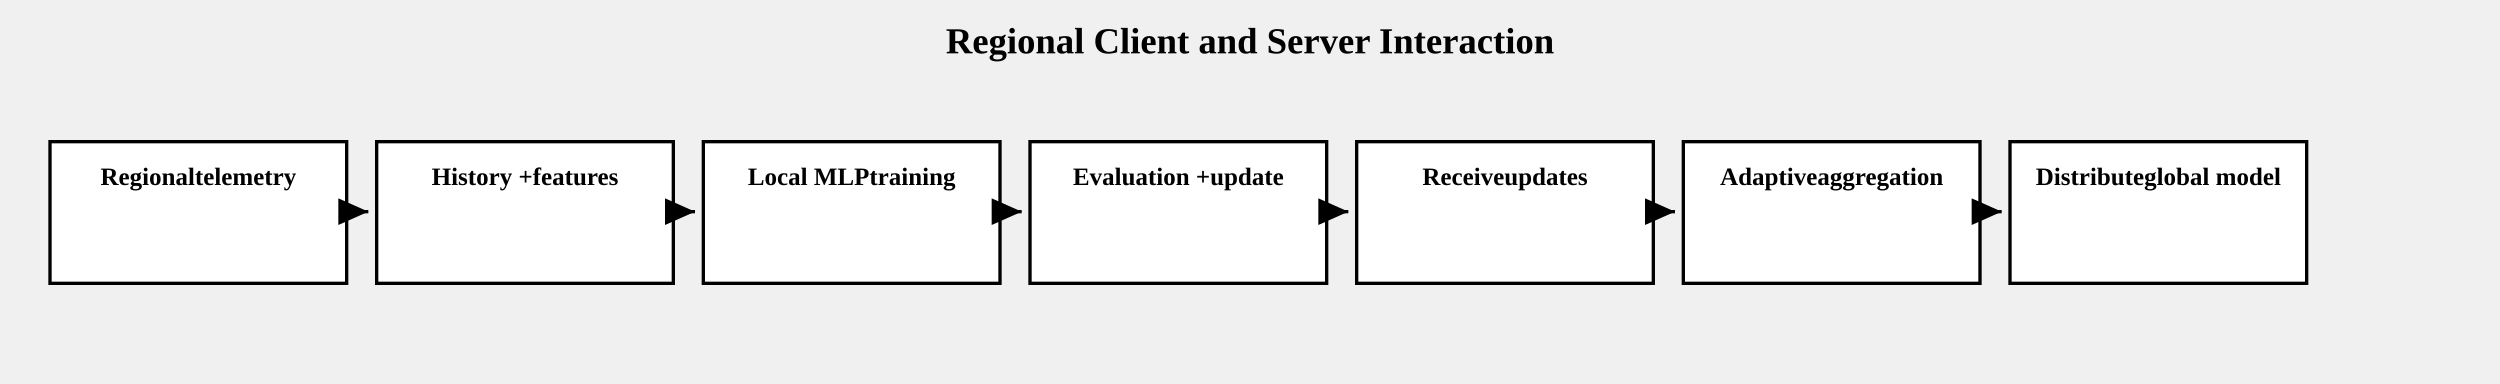
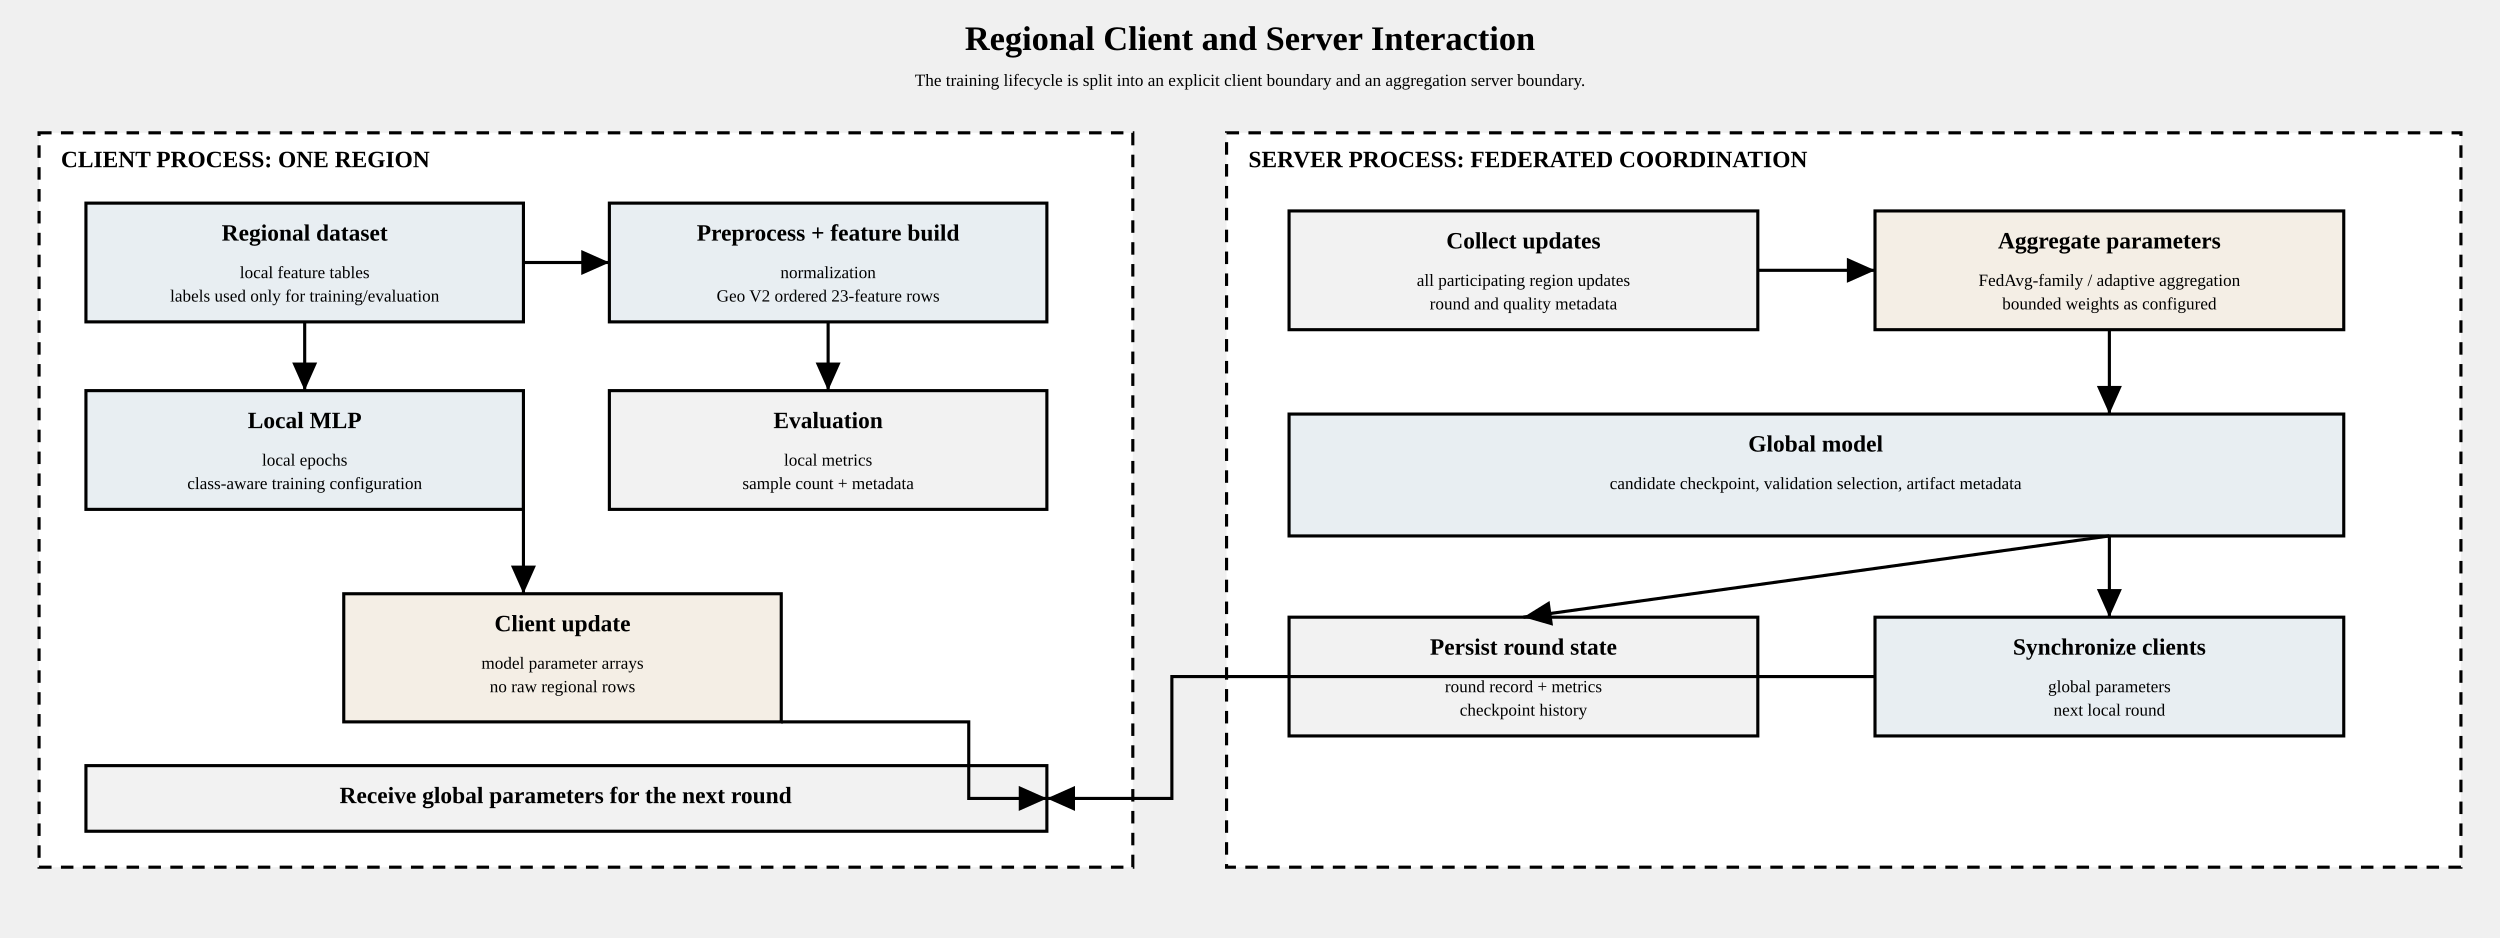
- <svg xmlns="http://www.w3.org/2000/svg" width="1500" height="230" viewBox="0 0 1500 230">
+ <svg xmlns="http://www.w3.org/2000/svg" width="1600" height="600" viewBox="0 0 1600 600">
  <defs>
    <marker id="arrow" markerWidth="10" markerHeight="10" refX="9" refY="4" orient="auto">
      <path d="M0 0 L9 4 L0 8 Z" fill="#000" />
    </marker>
  </defs>
  <style>
.title{font-family:'Times New Roman',serif;font-weight:700;font-size:22px;fill:#000}
.head{font-family:'Times New Roman',serif;font-weight:700;font-size:15px;fill:#000}
.body{font-family:'Times New Roman',serif;font-size:13px;fill:#000}
.small{font-family:'Times New Roman',serif;font-size:11px;fill:#000}
.box{fill:#fff;stroke:#000;stroke-width:2}
.dash{fill:#fff;stroke:#000;stroke-width:2;stroke-dasharray:8 6}
.arrow{stroke:#000;stroke-width:2;fill:none;marker-end:url(#arrow)}
</style>
-   <text x="750" y="32" text-anchor="middle" class="title">Regional Client and Server Interaction</text>
-   <rect x="30" y="85" width="178" height="85" class="box" />
-   <text x="119.0" y="111" text-anchor="middle" class="head">Regional
- telemetry</text>
-   <line x1="212" y1="127" x2="221" y2="127" class="arrow" />
-   <rect x="226" y="85" width="178" height="85" class="box" />
-   <text x="315.0" y="111" text-anchor="middle" class="head">History +
- features</text>
-   <line x1="408" y1="127" x2="417" y2="127" class="arrow" />
-   <rect x="422" y="85" width="178" height="85" class="box" />
-   <text x="511.0" y="111" text-anchor="middle" class="head">Local MLP
- training</text>
-   <line x1="604" y1="127" x2="613" y2="127" class="arrow" />
-   <rect x="618" y="85" width="178" height="85" class="box" />
-   <text x="707.0" y="111" text-anchor="middle" class="head">Evaluation +
- update</text>
-   <line x1="800" y1="127" x2="809" y2="127" class="arrow" />
-   <rect x="814" y="85" width="178" height="85" class="box" />
-   <text x="903.0" y="111" text-anchor="middle" class="head">Receive
- updates</text>
-   <line x1="996" y1="127" x2="1005" y2="127" class="arrow" />
-   <rect x="1010" y="85" width="178" height="85" class="box" />
-   <text x="1099.0" y="111" text-anchor="middle" class="head">Adaptive
- aggregation</text>
-   <line x1="1192" y1="127" x2="1201" y2="127" class="arrow" />
-   <rect x="1206" y="85" width="178" height="85" class="box" />
-   <text x="1295.0" y="111" text-anchor="middle" class="head">Distribute
- global model</text>
+   <text x="800" y="32" text-anchor="middle" class="title">Regional Client and Server Interaction</text>
+   <text x="800" y="55" text-anchor="middle" class="small">The training lifecycle is split into an explicit client boundary and an aggregation server boundary.</text>
+   <rect x="25" y="85" width="700" height="470" class="dash" fill="none" />
+   <text x="39" y="107" class="head">CLIENT PROCESS: ONE REGION</text>
+   <rect x="55" y="130" width="280" height="76" class="box" style="fill:#e8eef2" />
+   <text x="195" y="154" text-anchor="middle" class="head">Regional dataset</text>
+   <text x="195" y="178" text-anchor="middle" class="small">local feature tables</text>
+   <text x="195" y="193" text-anchor="middle" class="small">labels used only for training/evaluation</text>
+   <rect x="390" y="130" width="280" height="76" class="box" style="fill:#e8eef2" />
+   <text x="530" y="154" text-anchor="middle" class="head">Preprocess + feature build</text>
+   <text x="530" y="178" text-anchor="middle" class="small">normalization</text>
+   <text x="530" y="193" text-anchor="middle" class="small">Geo V2 ordered 23-feature rows</text>
+   <path d="M335 168 L390 168" class="arrow" />
+   <rect x="55" y="250" width="280" height="76" class="box" style="fill:#e8eef2" />
+   <text x="195" y="274" text-anchor="middle" class="head">Local MLP</text>
+   <text x="195" y="298" text-anchor="middle" class="small">local epochs</text>
+   <text x="195" y="313" text-anchor="middle" class="small">class-aware training configuration</text>
+   <rect x="390" y="250" width="280" height="76" class="box" style="fill:#f2f2f2" />
+   <text x="530" y="274" text-anchor="middle" class="head">Evaluation</text>
+   <text x="530" y="298" text-anchor="middle" class="small">local metrics</text>
+   <text x="530" y="313" text-anchor="middle" class="small">sample count + metadata</text>
+   <path d="M195 206 L195 250" class="arrow" />
+   <path d="M530 206 L530 250" class="arrow" />
+   <rect x="220" y="380" width="280" height="82" class="box" style="fill:#f4eee5" />
+   <text x="360" y="404" text-anchor="middle" class="head">Client update</text>
+   <text x="360" y="428" text-anchor="middle" class="small">model parameter arrays</text>
+   <text x="360" y="443" text-anchor="middle" class="small">no raw regional rows</text>
+   <path d="M335 288 L335 380" class="arrow" />
+   <rect x="55" y="490" width="615" height="42" class="box" style="fill:#f2f2f2" />
+   <text x="362" y="514" text-anchor="middle" class="head">Receive global parameters for the next round</text>
+   <path d="M500 462 L620 462 L620 511 L670 511" class="arrow" />
+   <rect x="785" y="85" width="790" height="470" class="dash" fill="none" />
+   <text x="799" y="107" class="head">SERVER PROCESS: FEDERATED COORDINATION</text>
+   <rect x="825" y="135" width="300" height="76" class="box" style="fill:#f2f2f2" />
+   <text x="975" y="159" text-anchor="middle" class="head">Collect updates</text>
+   <text x="975" y="183" text-anchor="middle" class="small">all participating region updates</text>
+   <text x="975" y="198" text-anchor="middle" class="small">round and quality metadata</text>
+   <rect x="1200" y="135" width="300" height="76" class="box" style="fill:#f4eee5" />
+   <text x="1350" y="159" text-anchor="middle" class="head">Aggregate parameters</text>
+   <text x="1350" y="183" text-anchor="middle" class="small">FedAvg-family / adaptive aggregation</text>
+   <text x="1350" y="198" text-anchor="middle" class="small">bounded weights as configured</text>
+   <path d="M1125 173 L1200 173" class="arrow" />
+   <rect x="825" y="265" width="675" height="78" class="box" style="fill:#e8eef2" />
+   <text x="1162" y="289" text-anchor="middle" class="head">Global model</text>
+   <text x="1162" y="313" text-anchor="middle" class="small">candidate checkpoint, validation selection, artifact metadata</text>
+   <path d="M1350 211 L1350 265" class="arrow" />
+   <rect x="825" y="395" width="300" height="76" class="box" style="fill:#f2f2f2" />
+   <text x="975" y="419" text-anchor="middle" class="head">Persist round state</text>
+   <text x="975" y="443" text-anchor="middle" class="small">round record + metrics</text>
+   <text x="975" y="458" text-anchor="middle" class="small">checkpoint history</text>
+   <rect x="1200" y="395" width="300" height="76" class="box" style="fill:#e8eef2" />
+   <text x="1350" y="419" text-anchor="middle" class="head">Synchronize clients</text>
+   <text x="1350" y="443" text-anchor="middle" class="small">global parameters</text>
+   <text x="1350" y="458" text-anchor="middle" class="small">next local round</text>
+   <path d="M1350 343 L975 395" class="arrow" />
+   <path d="M1350 343 L1350 395" class="arrow" />
+   <path d="M1200 433 L750 433 L750 511 L670 511" class="arrow" />
</svg>
